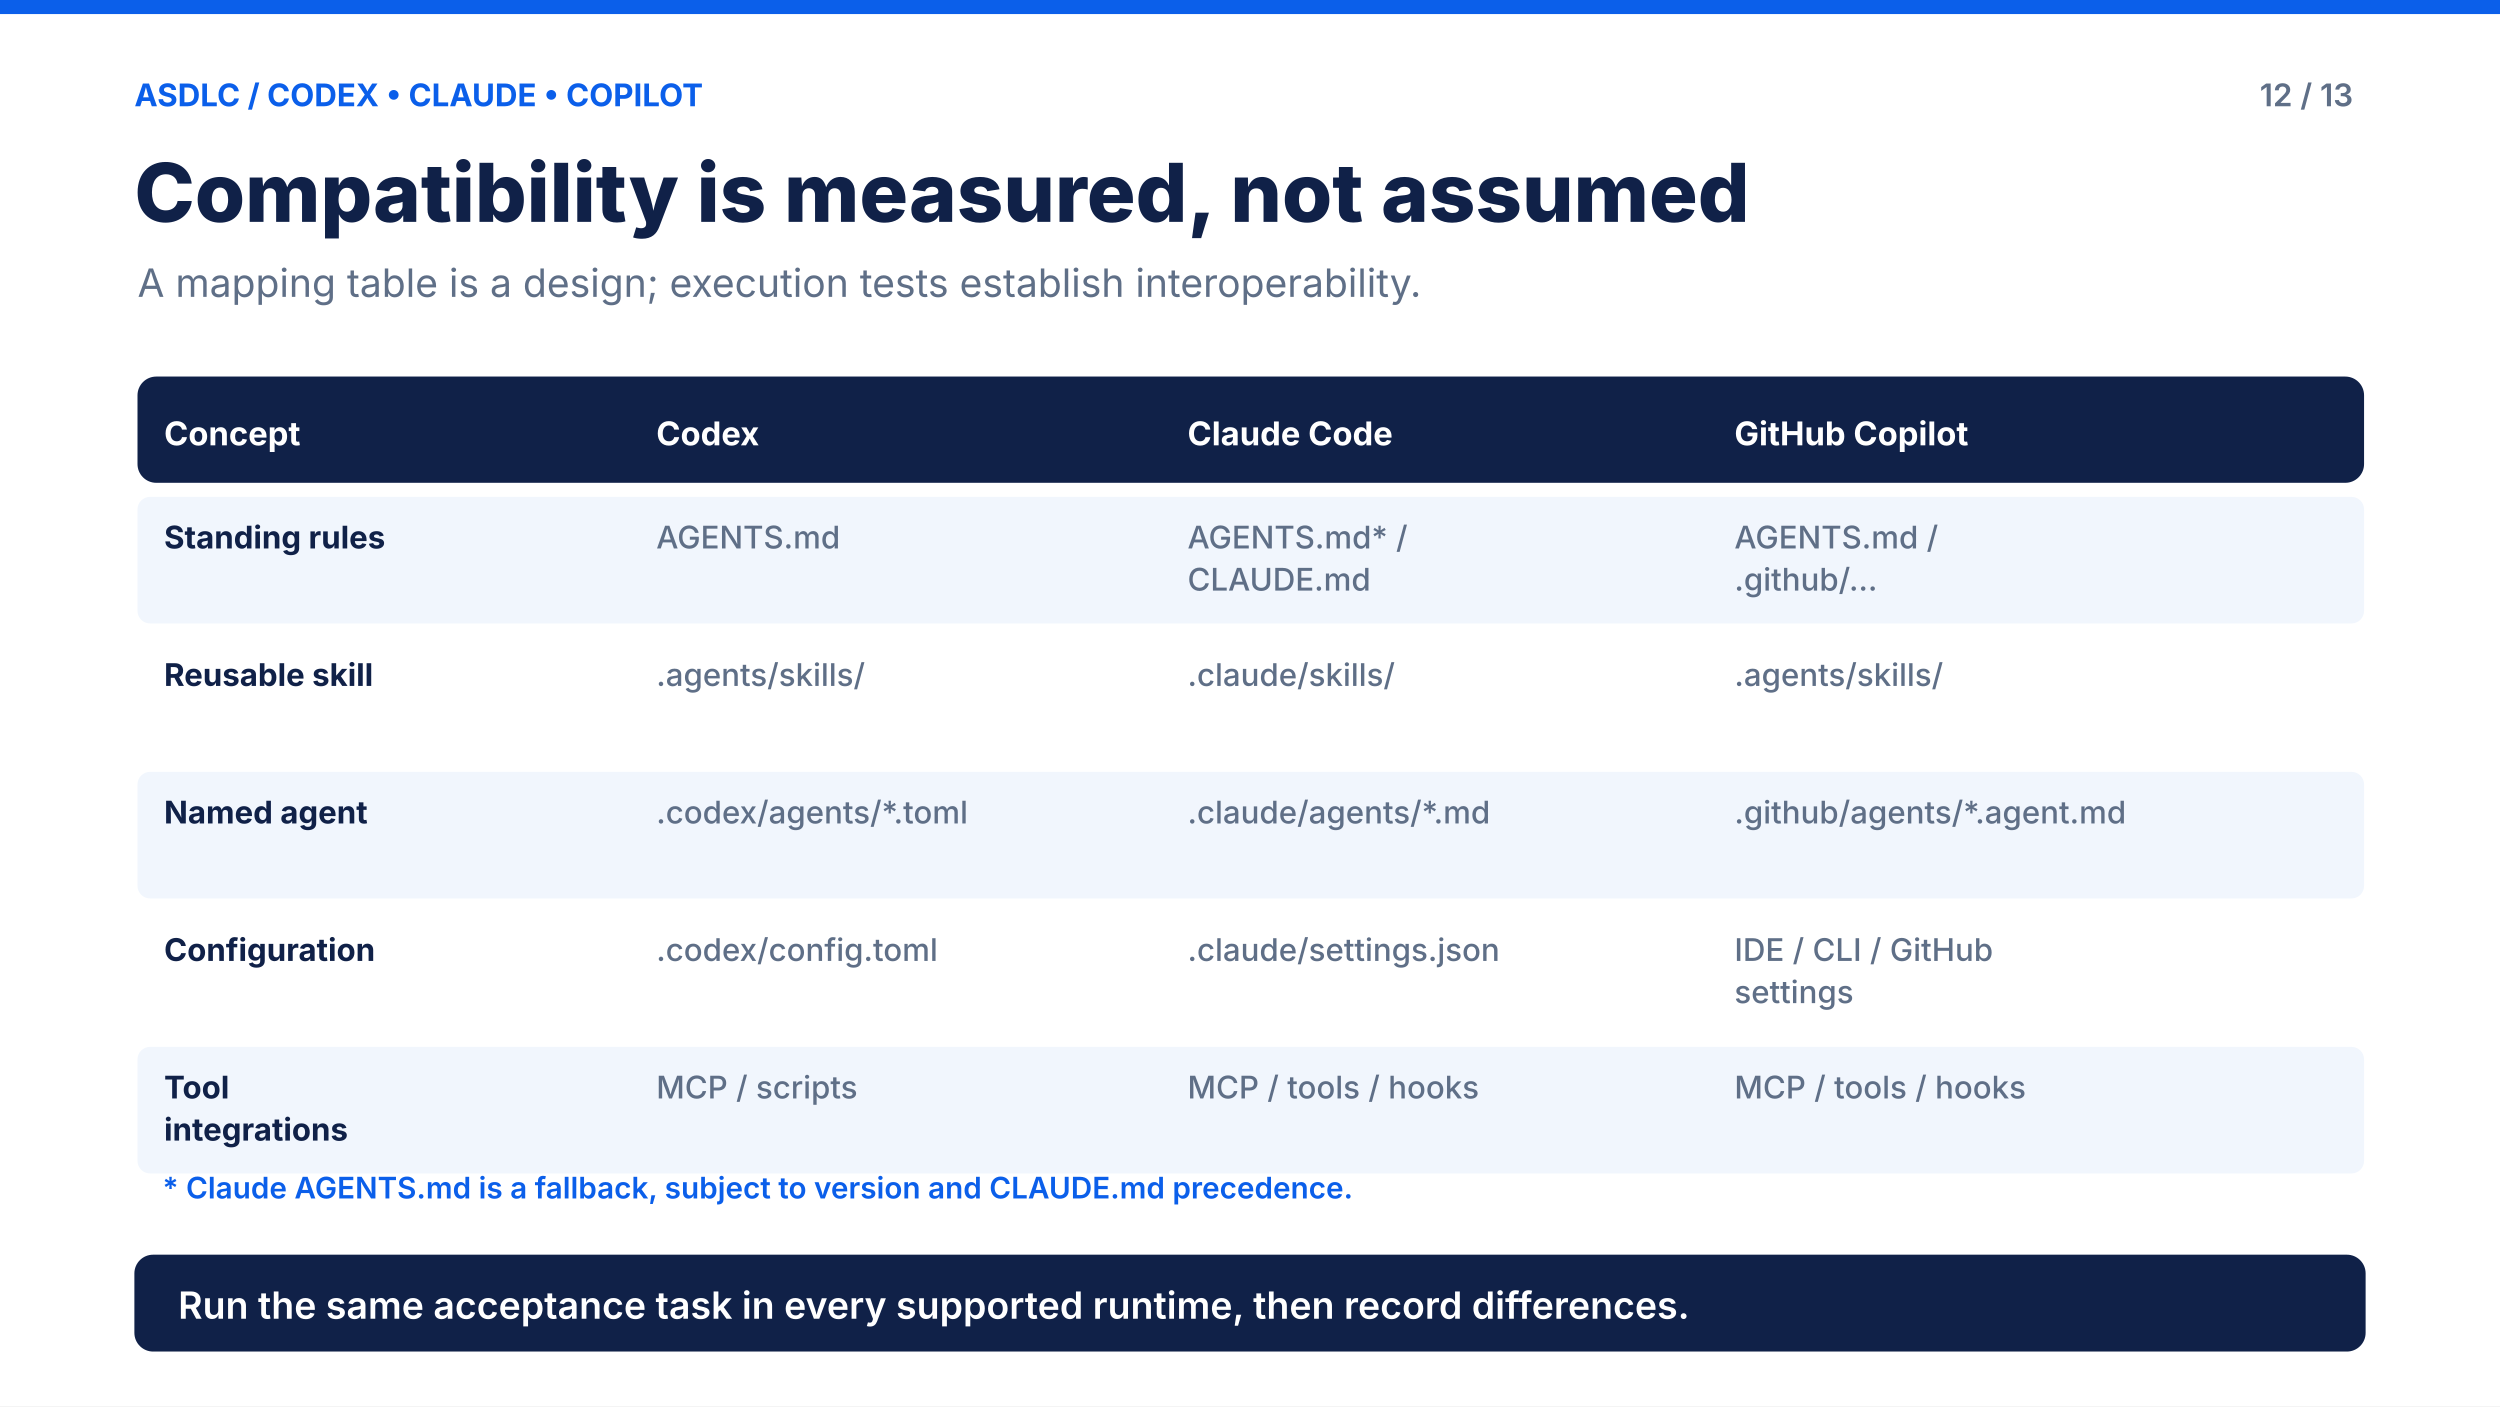
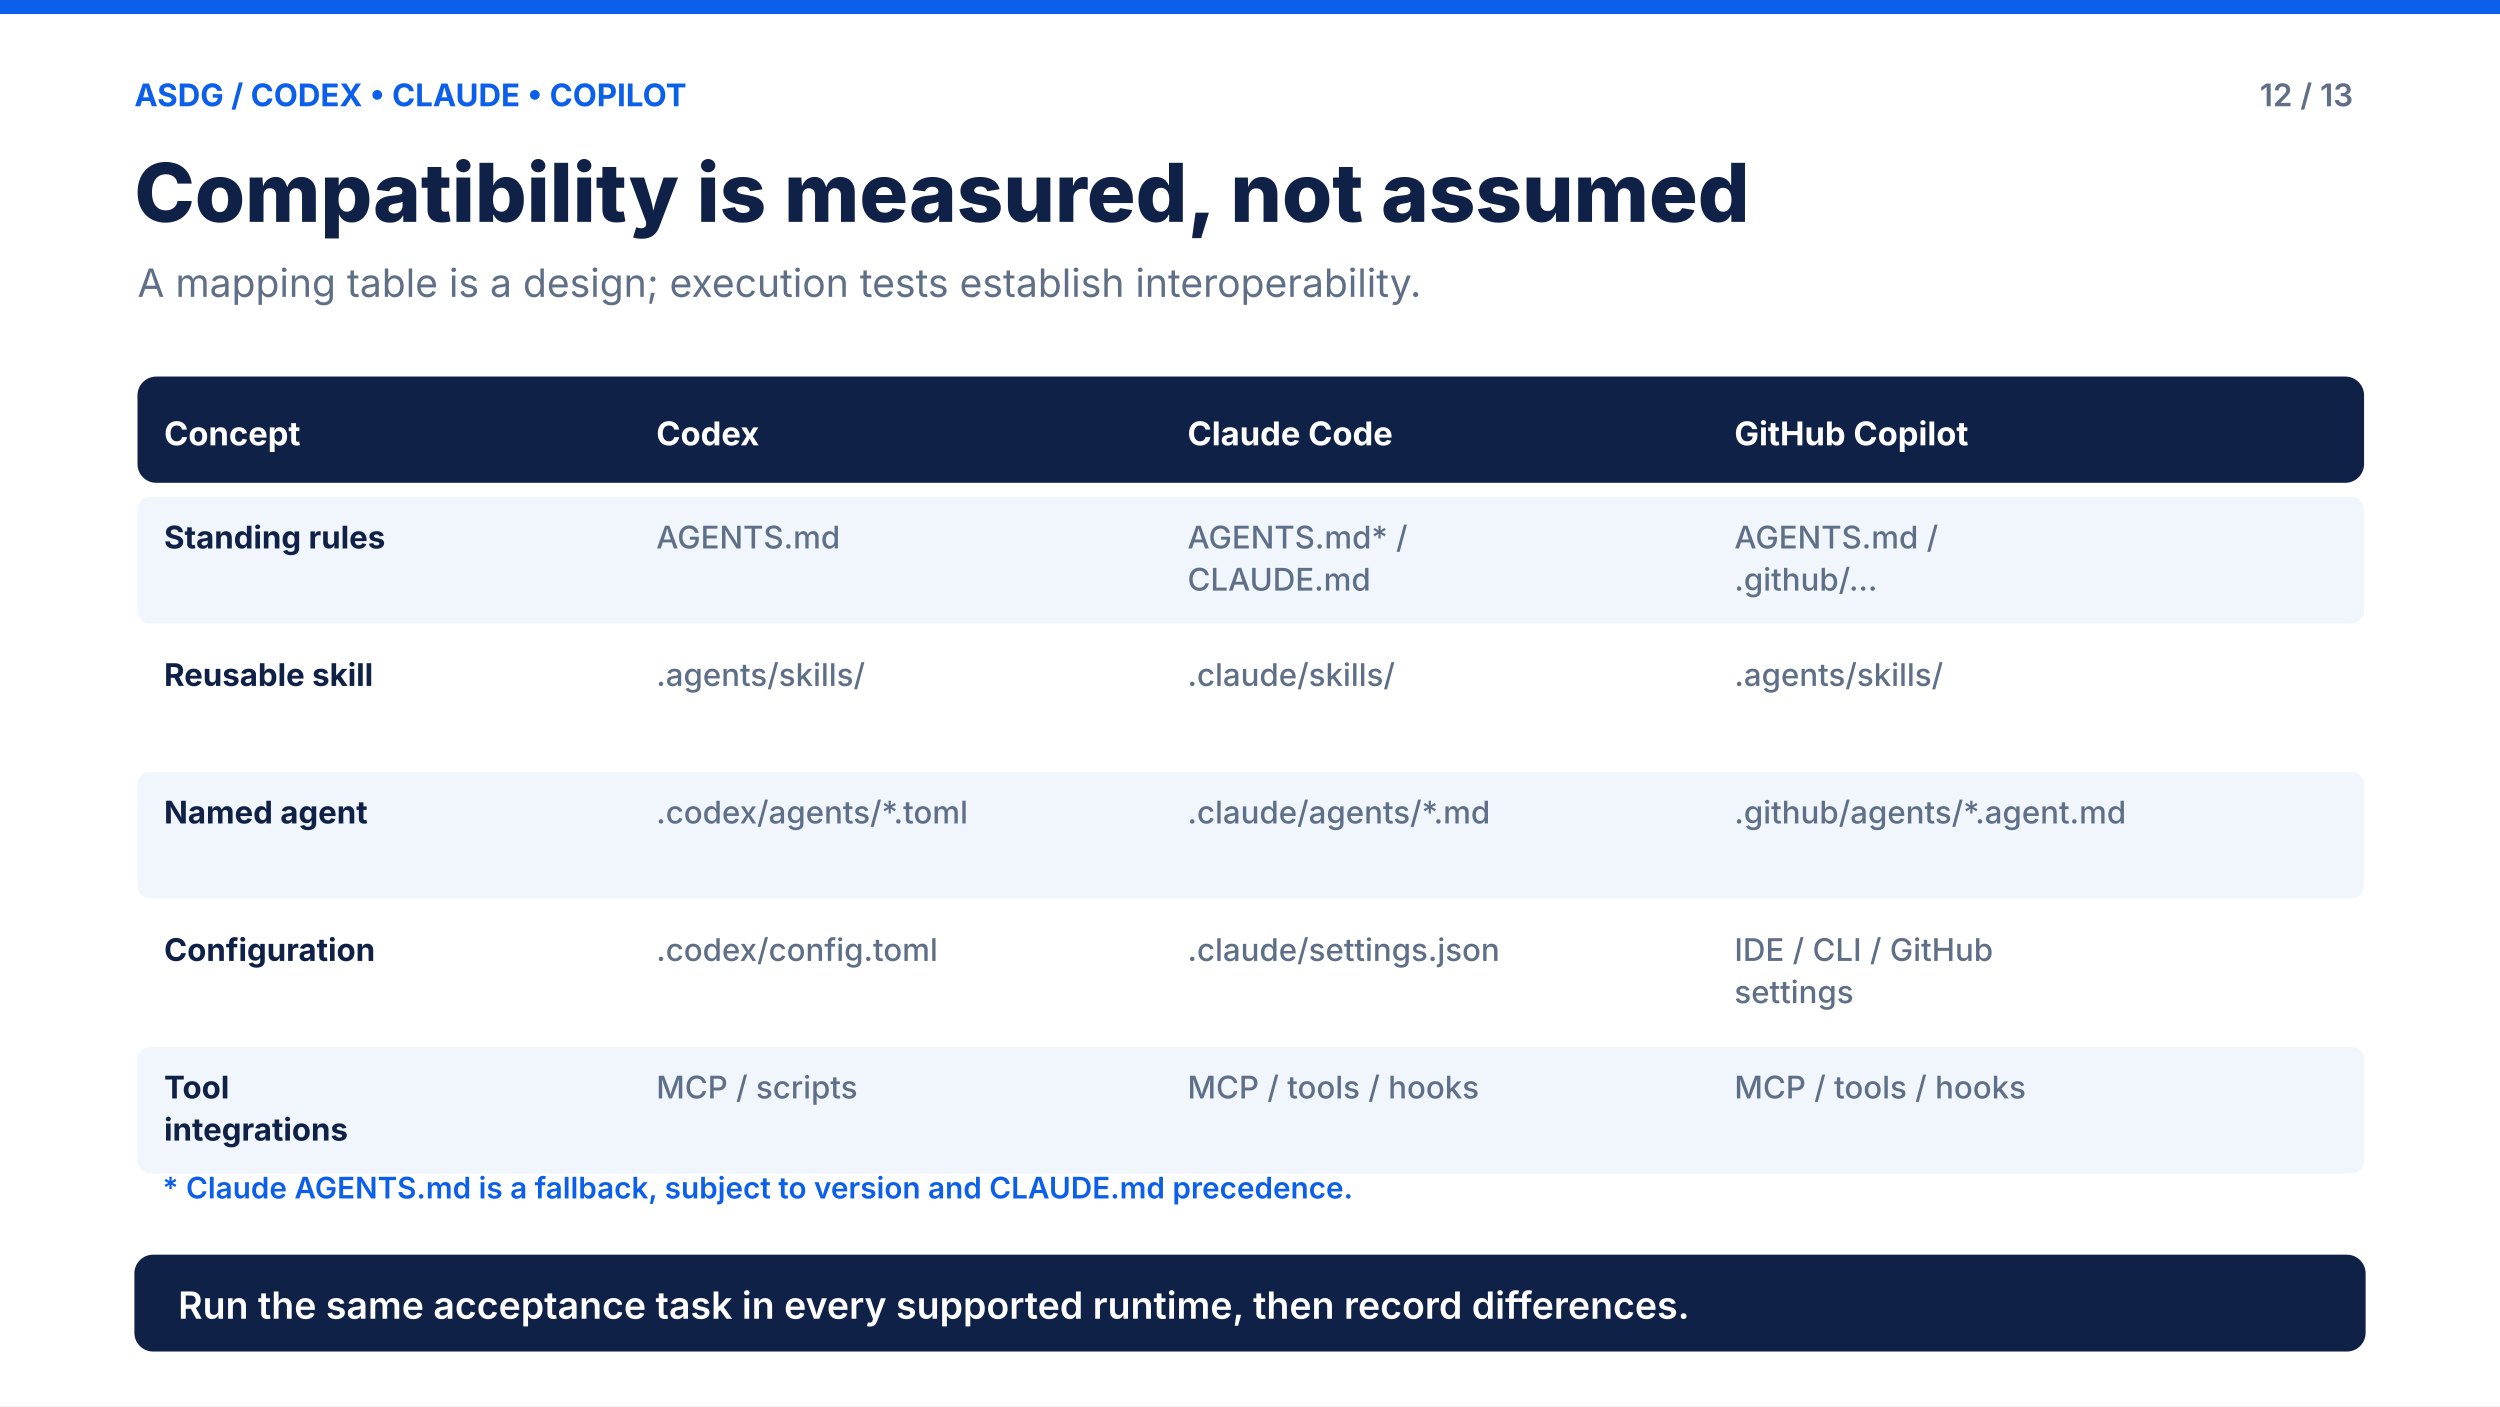
<svg xmlns="http://www.w3.org/2000/svg" width="1600" height="900" viewBox="0 0 1600 900">
  <defs>
    <marker id="arrow" markerWidth="12" markerHeight="12" refX="10" refY="6" orient="auto">
      <path d="M2 2 L10 6 L2 10" fill="none" stroke="#0b5fea" stroke-width="2.2" />
    </marker>
  </defs>
  <rect x="0" y="0" width="1600" height="900" rx="0" fill="#fff" />
  <rect x="0" y="0" width="1600" height="9" rx="0" fill="#0b5fea" />
-   <text x="86" y="68" font-family="Inter,Arial,Helvetica,sans-serif" font-size="20" font-weight="700" fill="#0b5fea">ASDLC  /  CODEX • CLAUDE • COPILOT</text>
+   <text x="86" y="68" font-family="Inter,Arial,Helvetica,sans-serif" font-size="20" font-weight="700" fill="#0b5fea">ASDG  /  CODEX • CLAUDE • COPILOT</text>
  <text x="86" y="142" font-family="Inter,Arial,Helvetica,sans-serif" font-size="52" font-weight="760" fill="#102148">Compatibility is measured, not assumed</text>
  <text x="88" y="190" font-family="Inter,Arial,Helvetica,sans-serif" font-size="25" font-weight="430" fill="#5f6f87">A mapping table is a design; execution tests establish interoperability.</text>
  <rect x="86" y="803" width="1428" height="62" rx="12" fill="#102148" />
  <text x="114" y="844" font-family="Inter,Arial,Helvetica,sans-serif" font-size="24" font-weight="620" fill="#ffffff">Run the same acceptance task in every supported runtime, then record differences.</text>
  <text x="1506" y="68" font-family="Inter,Arial,Helvetica,sans-serif" font-size="20" font-weight="600" fill="#5f6f87" text-anchor="end">12 / 13</text>
  <rect x="88" y="241" width="1425" height="68" rx="12" fill="#102148" />
  <text x="105" y="285" font-family="Inter,Arial,Helvetica,sans-serif" font-size="21" font-weight="740" fill="#fff">Concept</text>
  <text x="420" y="285" font-family="Inter,Arial,Helvetica,sans-serif" font-size="21" font-weight="740" fill="#fff">Codex</text>
  <text x="760" y="285" font-family="Inter,Arial,Helvetica,sans-serif" font-size="21" font-weight="740" fill="#fff">Claude Code</text>
  <text x="1110" y="285" font-family="Inter,Arial,Helvetica,sans-serif" font-size="21" font-weight="740" fill="#fff">GitHub Copilot</text>
  <rect x="88" y="318" width="1425" height="81" rx="8" fill="#f1f6fd" />
  <text x="105" y="351" font-family="Inter,Arial,Helvetica,sans-serif" font-size="20" font-weight="710" fill="#102148">Standing rules</text>
  <text x="420" y="351" font-family="Inter,Arial,Helvetica,sans-serif" font-size="20" font-weight="480" fill="#5f6f87">AGENTS.md</text>
  <text x="760" y="351" font-family="Inter,Arial,Helvetica,sans-serif" font-size="20" font-weight="480" fill="#5f6f87">AGENTS.md* /</text>
  <text x="760" y="378" font-family="Inter,Arial,Helvetica,sans-serif" font-size="20" font-weight="480" fill="#5f6f87">CLAUDE.md</text>
  <text x="1110" y="351" font-family="Inter,Arial,Helvetica,sans-serif" font-size="20" font-weight="480" fill="#5f6f87">AGENTS.md /</text>
  <text x="1110" y="378" font-family="Inter,Arial,Helvetica,sans-serif" font-size="20" font-weight="480" fill="#5f6f87">.github/...</text>
  <rect x="88" y="406" width="1425" height="81" rx="8" fill="#fff" />
  <text x="105" y="439" font-family="Inter,Arial,Helvetica,sans-serif" font-size="20" font-weight="710" fill="#102148">Reusable skill</text>
  <text x="420" y="439" font-family="Inter,Arial,Helvetica,sans-serif" font-size="20" font-weight="480" fill="#5f6f87">.agents/skills/</text>
  <text x="760" y="439" font-family="Inter,Arial,Helvetica,sans-serif" font-size="20" font-weight="480" fill="#5f6f87">.claude/skills/</text>
  <text x="1110" y="439" font-family="Inter,Arial,Helvetica,sans-serif" font-size="20" font-weight="480" fill="#5f6f87">.agents/skills/</text>
  <rect x="88" y="494" width="1425" height="81" rx="8" fill="#f1f6fd" />
  <text x="105" y="527" font-family="Inter,Arial,Helvetica,sans-serif" font-size="20" font-weight="710" fill="#102148">Named agent</text>
  <text x="420" y="527" font-family="Inter,Arial,Helvetica,sans-serif" font-size="20" font-weight="480" fill="#5f6f87">.codex/agents/*.toml</text>
  <text x="760" y="527" font-family="Inter,Arial,Helvetica,sans-serif" font-size="20" font-weight="480" fill="#5f6f87">.claude/agents/*.md</text>
  <text x="1110" y="527" font-family="Inter,Arial,Helvetica,sans-serif" font-size="20" font-weight="480" fill="#5f6f87">.github/agents/*.agent.md</text>
  <rect x="88" y="582" width="1425" height="81" rx="8" fill="#fff" />
  <text x="105" y="615" font-family="Inter,Arial,Helvetica,sans-serif" font-size="20" font-weight="710" fill="#102148">Configuration</text>
  <text x="420" y="615" font-family="Inter,Arial,Helvetica,sans-serif" font-size="20" font-weight="480" fill="#5f6f87">.codex/config.toml</text>
  <text x="760" y="615" font-family="Inter,Arial,Helvetica,sans-serif" font-size="20" font-weight="480" fill="#5f6f87">.claude/settings.json</text>
  <text x="1110" y="615" font-family="Inter,Arial,Helvetica,sans-serif" font-size="20" font-weight="480" fill="#5f6f87">IDE / CLI / GitHub</text>
  <text x="1110" y="642" font-family="Inter,Arial,Helvetica,sans-serif" font-size="20" font-weight="480" fill="#5f6f87">settings</text>
  <rect x="88" y="670" width="1425" height="81" rx="8" fill="#f1f6fd" />
  <text x="105" y="703" font-family="Inter,Arial,Helvetica,sans-serif" font-size="20" font-weight="710" fill="#102148">Tool</text>
  <text x="105" y="730" font-family="Inter,Arial,Helvetica,sans-serif" font-size="20" font-weight="710" fill="#102148">integrations</text>
  <text x="420" y="703" font-family="Inter,Arial,Helvetica,sans-serif" font-size="20" font-weight="480" fill="#5f6f87">MCP / scripts</text>
  <text x="760" y="703" font-family="Inter,Arial,Helvetica,sans-serif" font-size="20" font-weight="480" fill="#5f6f87">MCP / tools / hooks</text>
  <text x="1110" y="703" font-family="Inter,Arial,Helvetica,sans-serif" font-size="20" font-weight="480" fill="#5f6f87">MCP / tools / hooks</text>
  <text x="104" y="767" font-family="Inter,Arial,Helvetica,sans-serif" font-size="19" font-weight="610" fill="#0b5fea">* Claude AGENTS.md is a fallback, subject to version and CLAUDE.md precedence.</text>
</svg>
